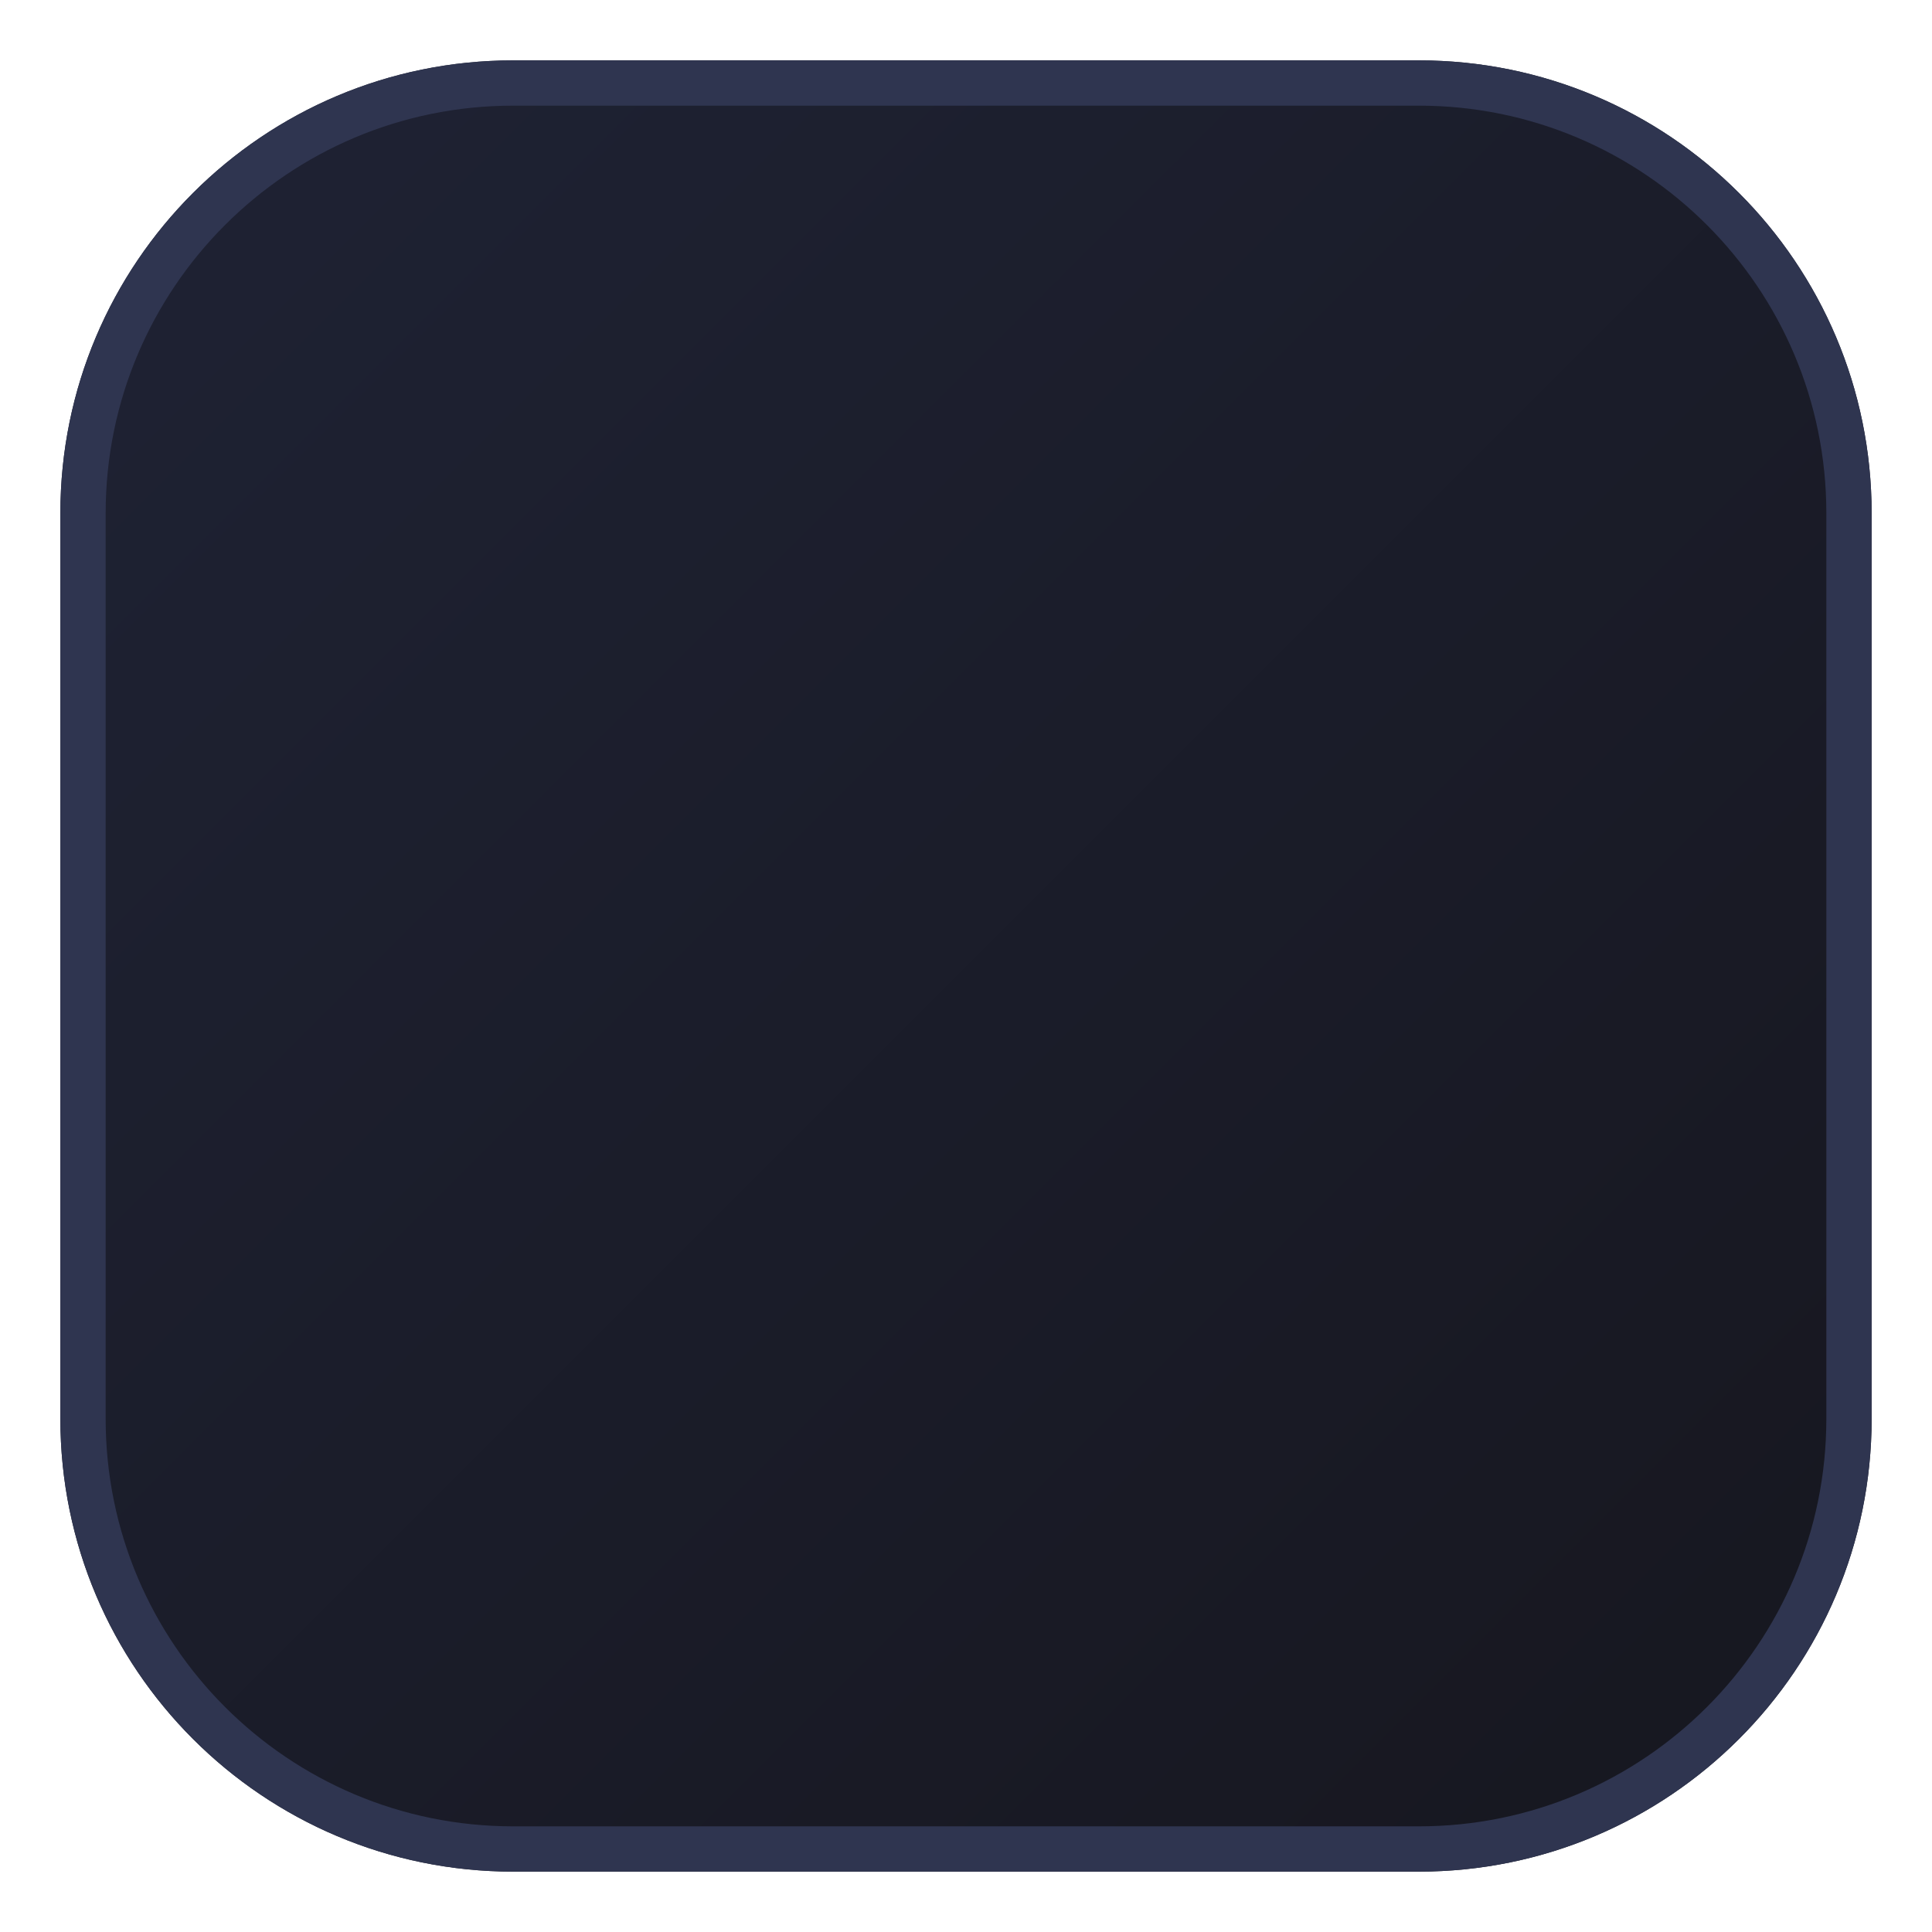
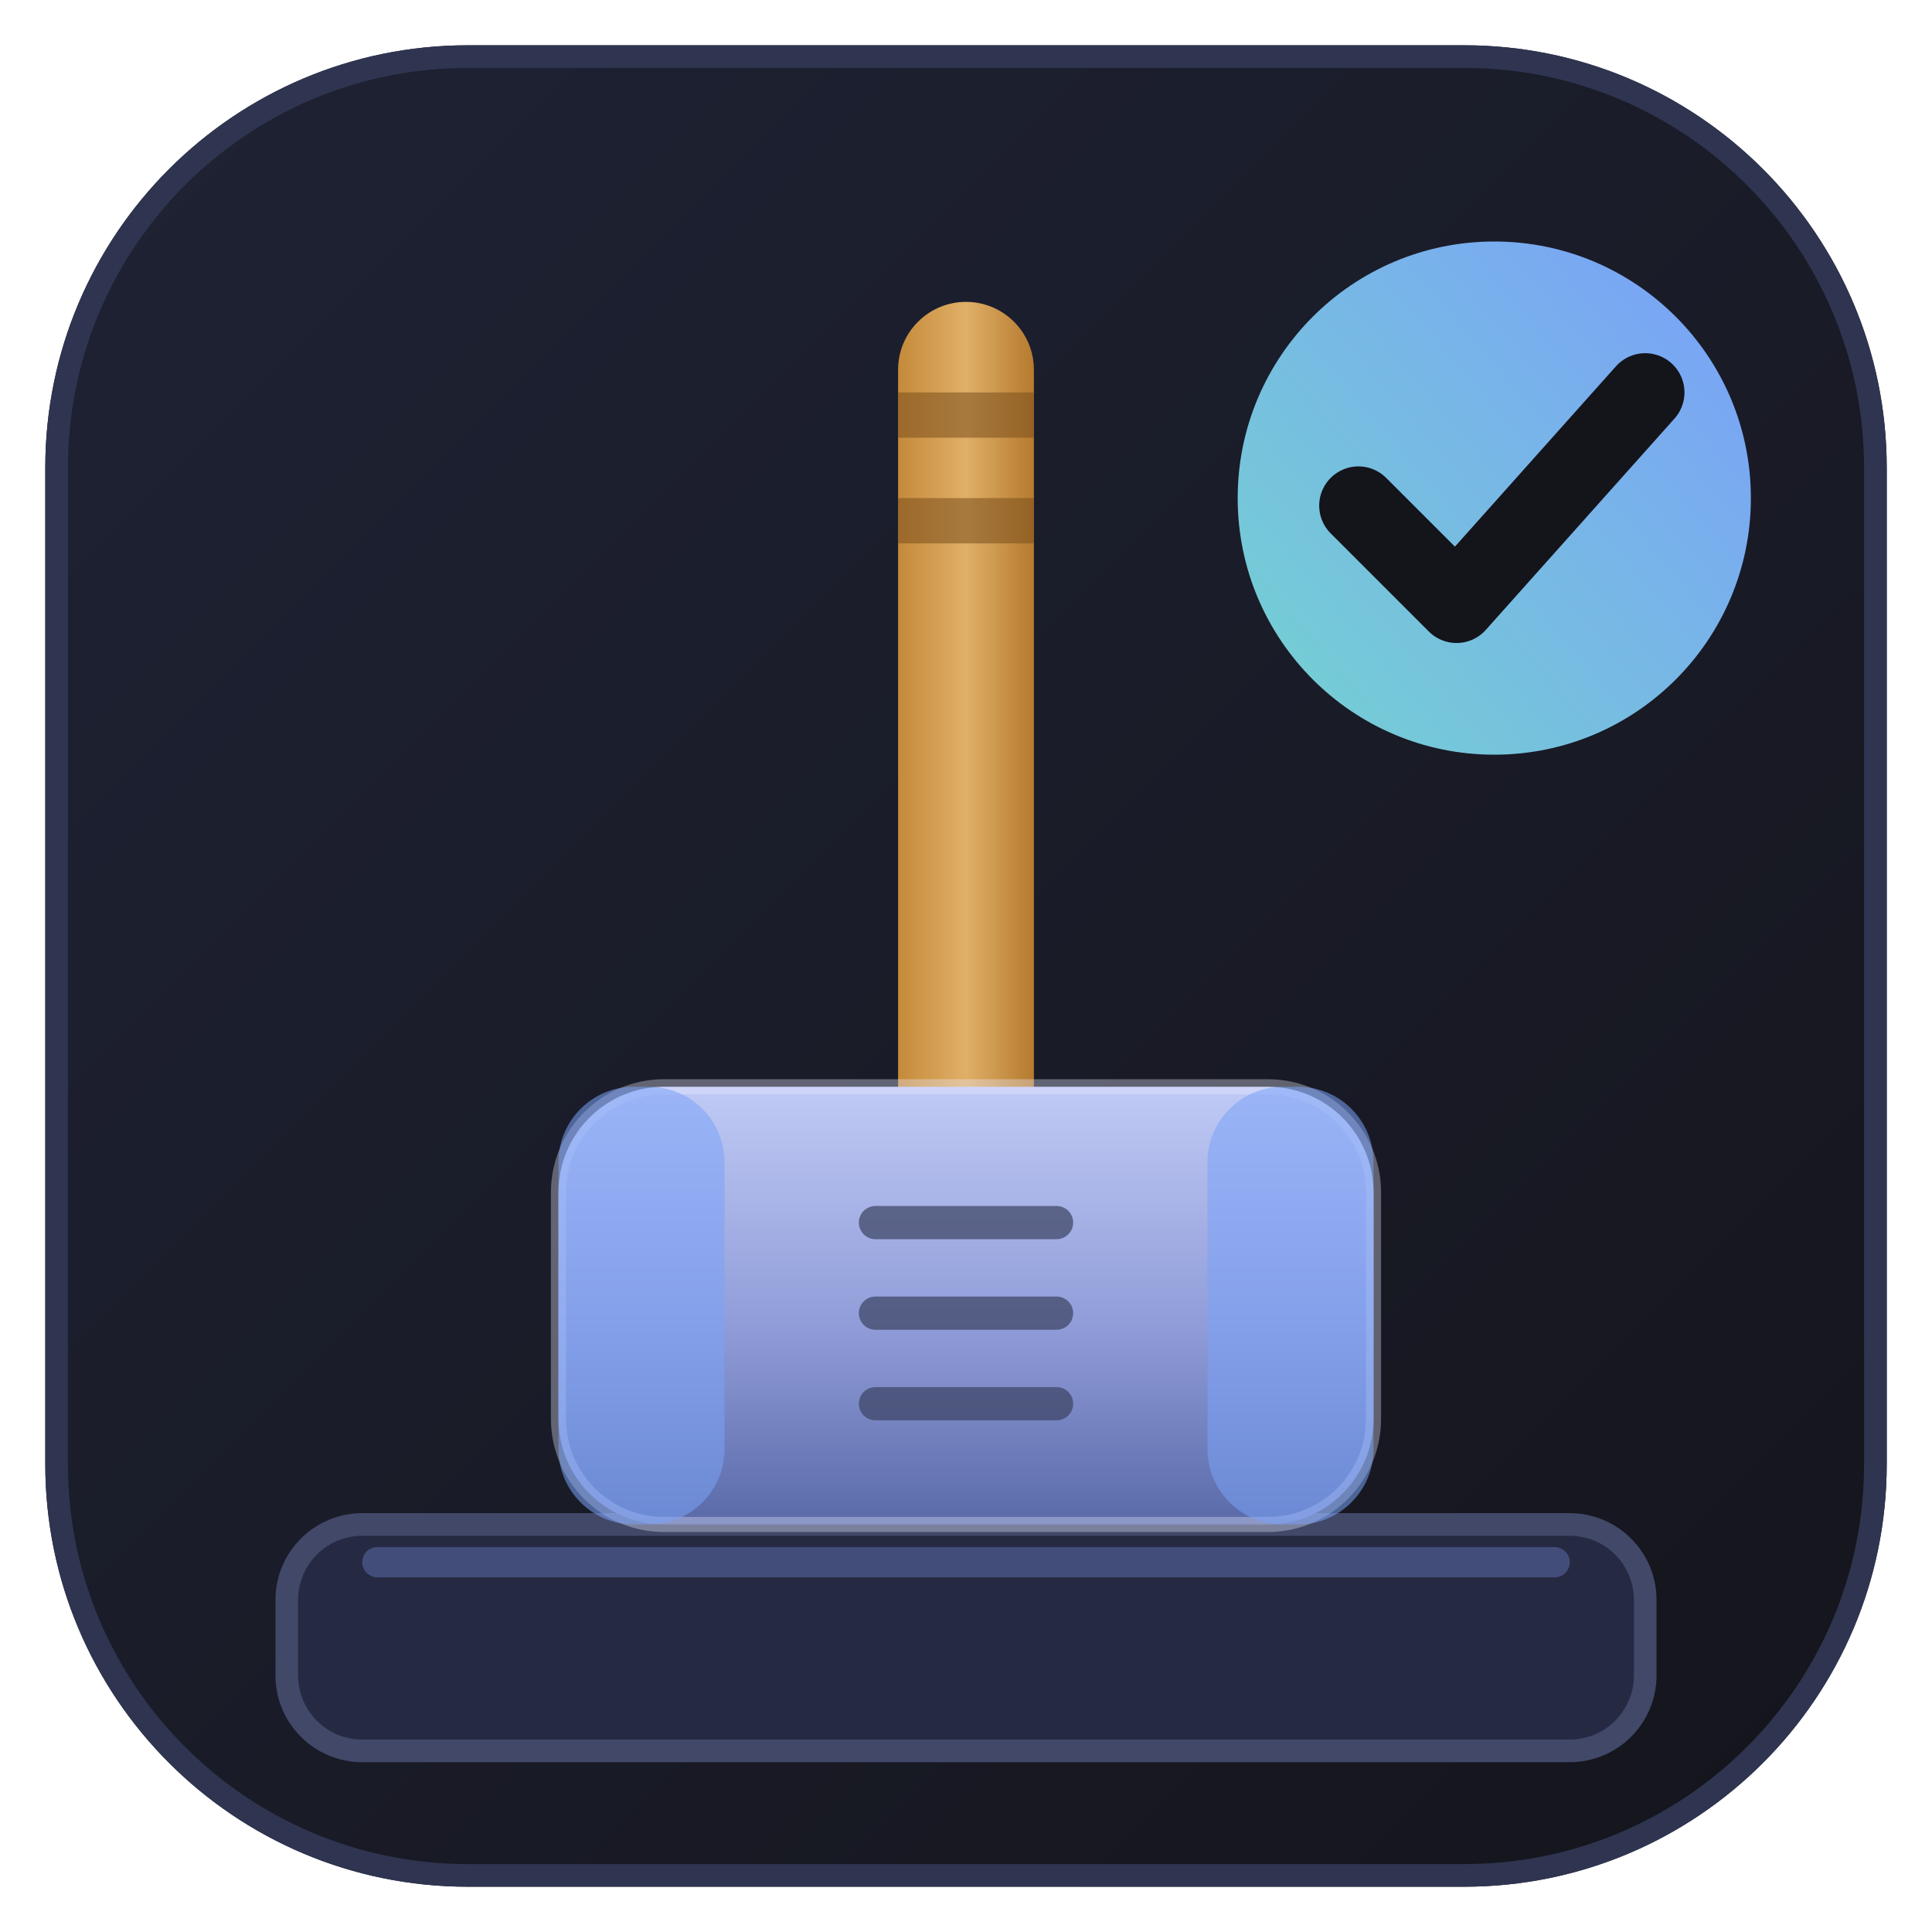
- <svg xmlns="http://www.w3.org/2000/svg" viewBox="0 0 64 64" role="img" aria-label="verd">
+ <svg xmlns="http://www.w3.org/2000/svg" viewBox="0 0 128 128" role="img" aria-label="verd: a gavel strikes, the verdict is AC">
  <defs>
-     <linearGradient id="g" x1="8" y1="50" x2="56" y2="12" gradientUnits="userSpaceOnUse">
+     <linearGradient id="bg" x1="0" y1="0" x2="128" y2="128" gradientUnits="userSpaceOnUse">
+       <stop offset="0" stop-color="#1f2335" />
+       <stop offset="1" stop-color="#14141b" />
+     </linearGradient>
+     <linearGradient id="steel" x1="0" y1="0" x2="0" y2="1">
+       <stop offset="0" stop-color="#c0caf5" />
+       <stop offset=".55" stop-color="#8f9cd8" />
+       <stop offset="1" stop-color="#5a6aa8" />
+     </linearGradient>
+     <linearGradient id="wood" x1="0" y1="0" x2="1" y2="0">
+       <stop offset="0" stop-color="#c58a3a" />
+       <stop offset=".5" stop-color="#e0af68" />
+       <stop offset="1" stop-color="#b57a2e" />
+     </linearGradient>
+     <linearGradient id="ok" x1="14" y1="100" x2="112" y2="16" gradientUnits="userSpaceOnUse">
      <stop offset="0" stop-color="#9ece6a" />
-       <stop offset=".55" stop-color="#73daca" />
+       <stop offset=".6" stop-color="#73daca" />
      <stop offset="1" stop-color="#7aa2f7" />
    </linearGradient>
-     <linearGradient id="bg" x1="0" y1="0" x2="64" y2="64" gradientUnits="userSpaceOnUse">
-       <stop offset="0" stop-color="#1f2335" />
-       <stop offset="1" stop-color="#16161e" />
-     </linearGradient>
-     <filter id="glow" x="-30%" y="-30%" width="160%" height="160%">
-       <feGaussianBlur stdDeviation="2.2" />
+     <filter id="blur" x="-40%" y="-40%" width="180%" height="180%">
+       <feGaussianBlur stdDeviation="3" />
    </filter>
-     <style>
-       .tick{stroke-dasharray:84;stroke-dashoffset:84;animation:draw .9s cubic-bezier(.65,0,.35,1) .15s forwards}
-       .halo{opacity:0;stroke-dasharray:84;stroke-dashoffset:84;animation:draw .9s cubic-bezier(.65,0,.35,1) .15s forwards,glow 3.2s ease-in-out 1.1s infinite}
-       .cur{opacity:0;animation:pop .3s ease 1s forwards,blink 1.1s steps(1) 1.4s infinite}
-       @keyframes draw{to{stroke-dashoffset:0}}
-       @keyframes glow{0%,100%{opacity:.25}50%{opacity:.6}}
-       @keyframes pop{to{opacity:1}}
-       @keyframes blink{50%{opacity:0}}
-       @media (prefers-reduced-motion:reduce){.tick,.halo{animation:none;stroke-dashoffset:0}.halo{opacity:.35}.cur{animation:none;opacity:1}}
-     </style>
  </defs>
-   <rect x="2" y="2" width="60" height="60" rx="15" fill="url(#bg)" />
-   <rect x="2.75" y="2.75" width="58.5" height="58.5" rx="14.25" fill="none" stroke="#2f3550" stroke-width="1.5" />
-   <path class="halo" d="M14 33 L27 46 L51 17" fill="none" stroke="url(#g)" stroke-width="9" stroke-linecap="round" stroke-linejoin="round" filter="url(#glow)" />
-   <path class="tick" d="M14 33 L27 46 L51 17" fill="none" stroke="url(#g)" stroke-width="7" stroke-linecap="round" stroke-linejoin="round" />
-   <rect class="cur" x="13" y="50" width="14" height="4.5" rx="2.25" fill="#9ece6a" />
+   <style>
+       .gavel{transform-origin:64px 20px;transform-box:view-box}
+       .block{transform-box:fill-box;transform-origin:center bottom}
+       .ring{fill:none;stroke:#9ece6a;stroke-width:3;opacity:0;transform-origin:64px 100px}
+       .sp{opacity:0;stroke-dasharray:14;stroke-dashoffset:14}
+ 
+       .gavel{animation:slam 2.6s cubic-bezier(.5,0,.2,1) both}
+       .block{animation:squash 2.6s ease both}
+       .ring{animation:ring 2.6s ease-out both}
+       .sp{animation:spark 2.6s ease-out both}
+       .badge{transform-box:fill-box;transform-origin:center;animation:pop 2.6s cubic-bezier(.3,1.5,.5,1) both}
+       #all{animation:shake 2.6s linear both}
+       @keyframes slam{0%{opacity:0;transform:rotate(28deg)}8%{opacity:1;transform:rotate(28deg)}24%{transform:rotate(36deg)}34%{transform:rotate(0)}40%{transform:rotate(7deg)}46%,100%{transform:rotate(0)}}
+       @keyframes squash{0%,32%{transform:scaleY(1)}35%{transform:scaleY(.82)}44%,100%{transform:scaleY(1)}}
+       @keyframes ring{0%,33%{opacity:0;transform:scale(.2)}35%{opacity:.9}60%,100%{opacity:0;transform:scale(2.6)}}
+       @keyframes spark{0%,33%{opacity:0;stroke-dashoffset:14}36%{opacity:1;stroke-dashoffset:0}60%,100%{opacity:0;stroke-dashoffset:-14}}
+       @keyframes pop{0%,44%{opacity:0;transform:scale(.2)}58%,100%{opacity:1;transform:scale(1)}}
+       @keyframes shake{0%,33%{transform:none}35%{transform:translate(0,2px)}38%{transform:translate(-1px,-1px)}42%,100%{transform:none}}
+       @media (prefers-reduced-motion:reduce){*{animation:none!important}.gavel,.badge{opacity:1}}
+   </style>
+   <rect x="3" y="3" width="122" height="122" rx="28" fill="url(#bg)" />
+   <rect x="3.75" y="3.75" width="120.5" height="120.5" rx="27.25" fill="none" stroke="#2f3550" stroke-width="1.5" />
+   <g id="all">
+     <circle class="ring" cx="64" cy="100" r="14" />
+     <g class="block">
+       <path d="M24 101h80a5 5 0 0 1 5 5v5a5 5 0 0 1-5 5H24a5 5 0 0 1-5-5v-5a5 5 0 0 1 5-5z" fill="#252a42" stroke="#414868" stroke-width="1.5" />
+       <rect x="24" y="102.5" width="80" height="2" rx="1" fill="#5a6aa8" opacity=".55" />
+     </g>
+     <g class="gavel">
+       <rect x="59.5" y="20" width="9" height="58" rx="4.5" fill="url(#wood)" />
+       <rect x="59.5" y="26" width="9" height="3" fill="#7a4f1c" opacity=".55" />
+       <rect x="59.5" y="33" width="9" height="3" fill="#7a4f1c" opacity=".55" />
+       <rect x="37" y="72" width="54" height="29" rx="7" fill="url(#steel)" stroke="#e8ecff" stroke-opacity=".35" stroke-width="1" />
+       <rect x="37" y="72" width="11" height="29" rx="5" fill="#7aa2f7" opacity=".55" />
+       <rect x="80" y="72" width="11" height="29" rx="5" fill="#7aa2f7" opacity=".55" />
+       <path d="M58 81h12m-12 6h12m-12 6h12" stroke="#3b4261" stroke-width="2.2" stroke-linecap="round" opacity=".7" />
+     </g>
+     <path class="sp s0" d="M64 99 L30 80" stroke="#9ece6a" stroke-width="3" stroke-linecap="round" />
+     <path class="sp s1" d="M64 99 L40 66" stroke="#e0af68" stroke-width="3" stroke-linecap="round" />
+     <path class="sp s2" d="M64 99 L98 80" stroke="#9ece6a" stroke-width="3" stroke-linecap="round" />
+     <path class="sp s3" d="M64 99 L88 66" stroke="#e0af68" stroke-width="3" stroke-linecap="round" />
+     <path class="sp s4" d="M64 99 L22 96" stroke="#73daca" stroke-width="3" stroke-linecap="round" />
+     <path class="sp s5" d="M64 99 L106 96" stroke="#73daca" stroke-width="3" stroke-linecap="round" />
+     <g class="badge">
+       <circle cx="99" cy="33" r="17" fill="url(#ok)" />
+       <path d="M90 33.5l6.5 6.5L109 26" fill="none" stroke="#14141b" stroke-width="5.2" stroke-linecap="round" stroke-linejoin="round" />
+     </g>
+   </g>
</svg>
